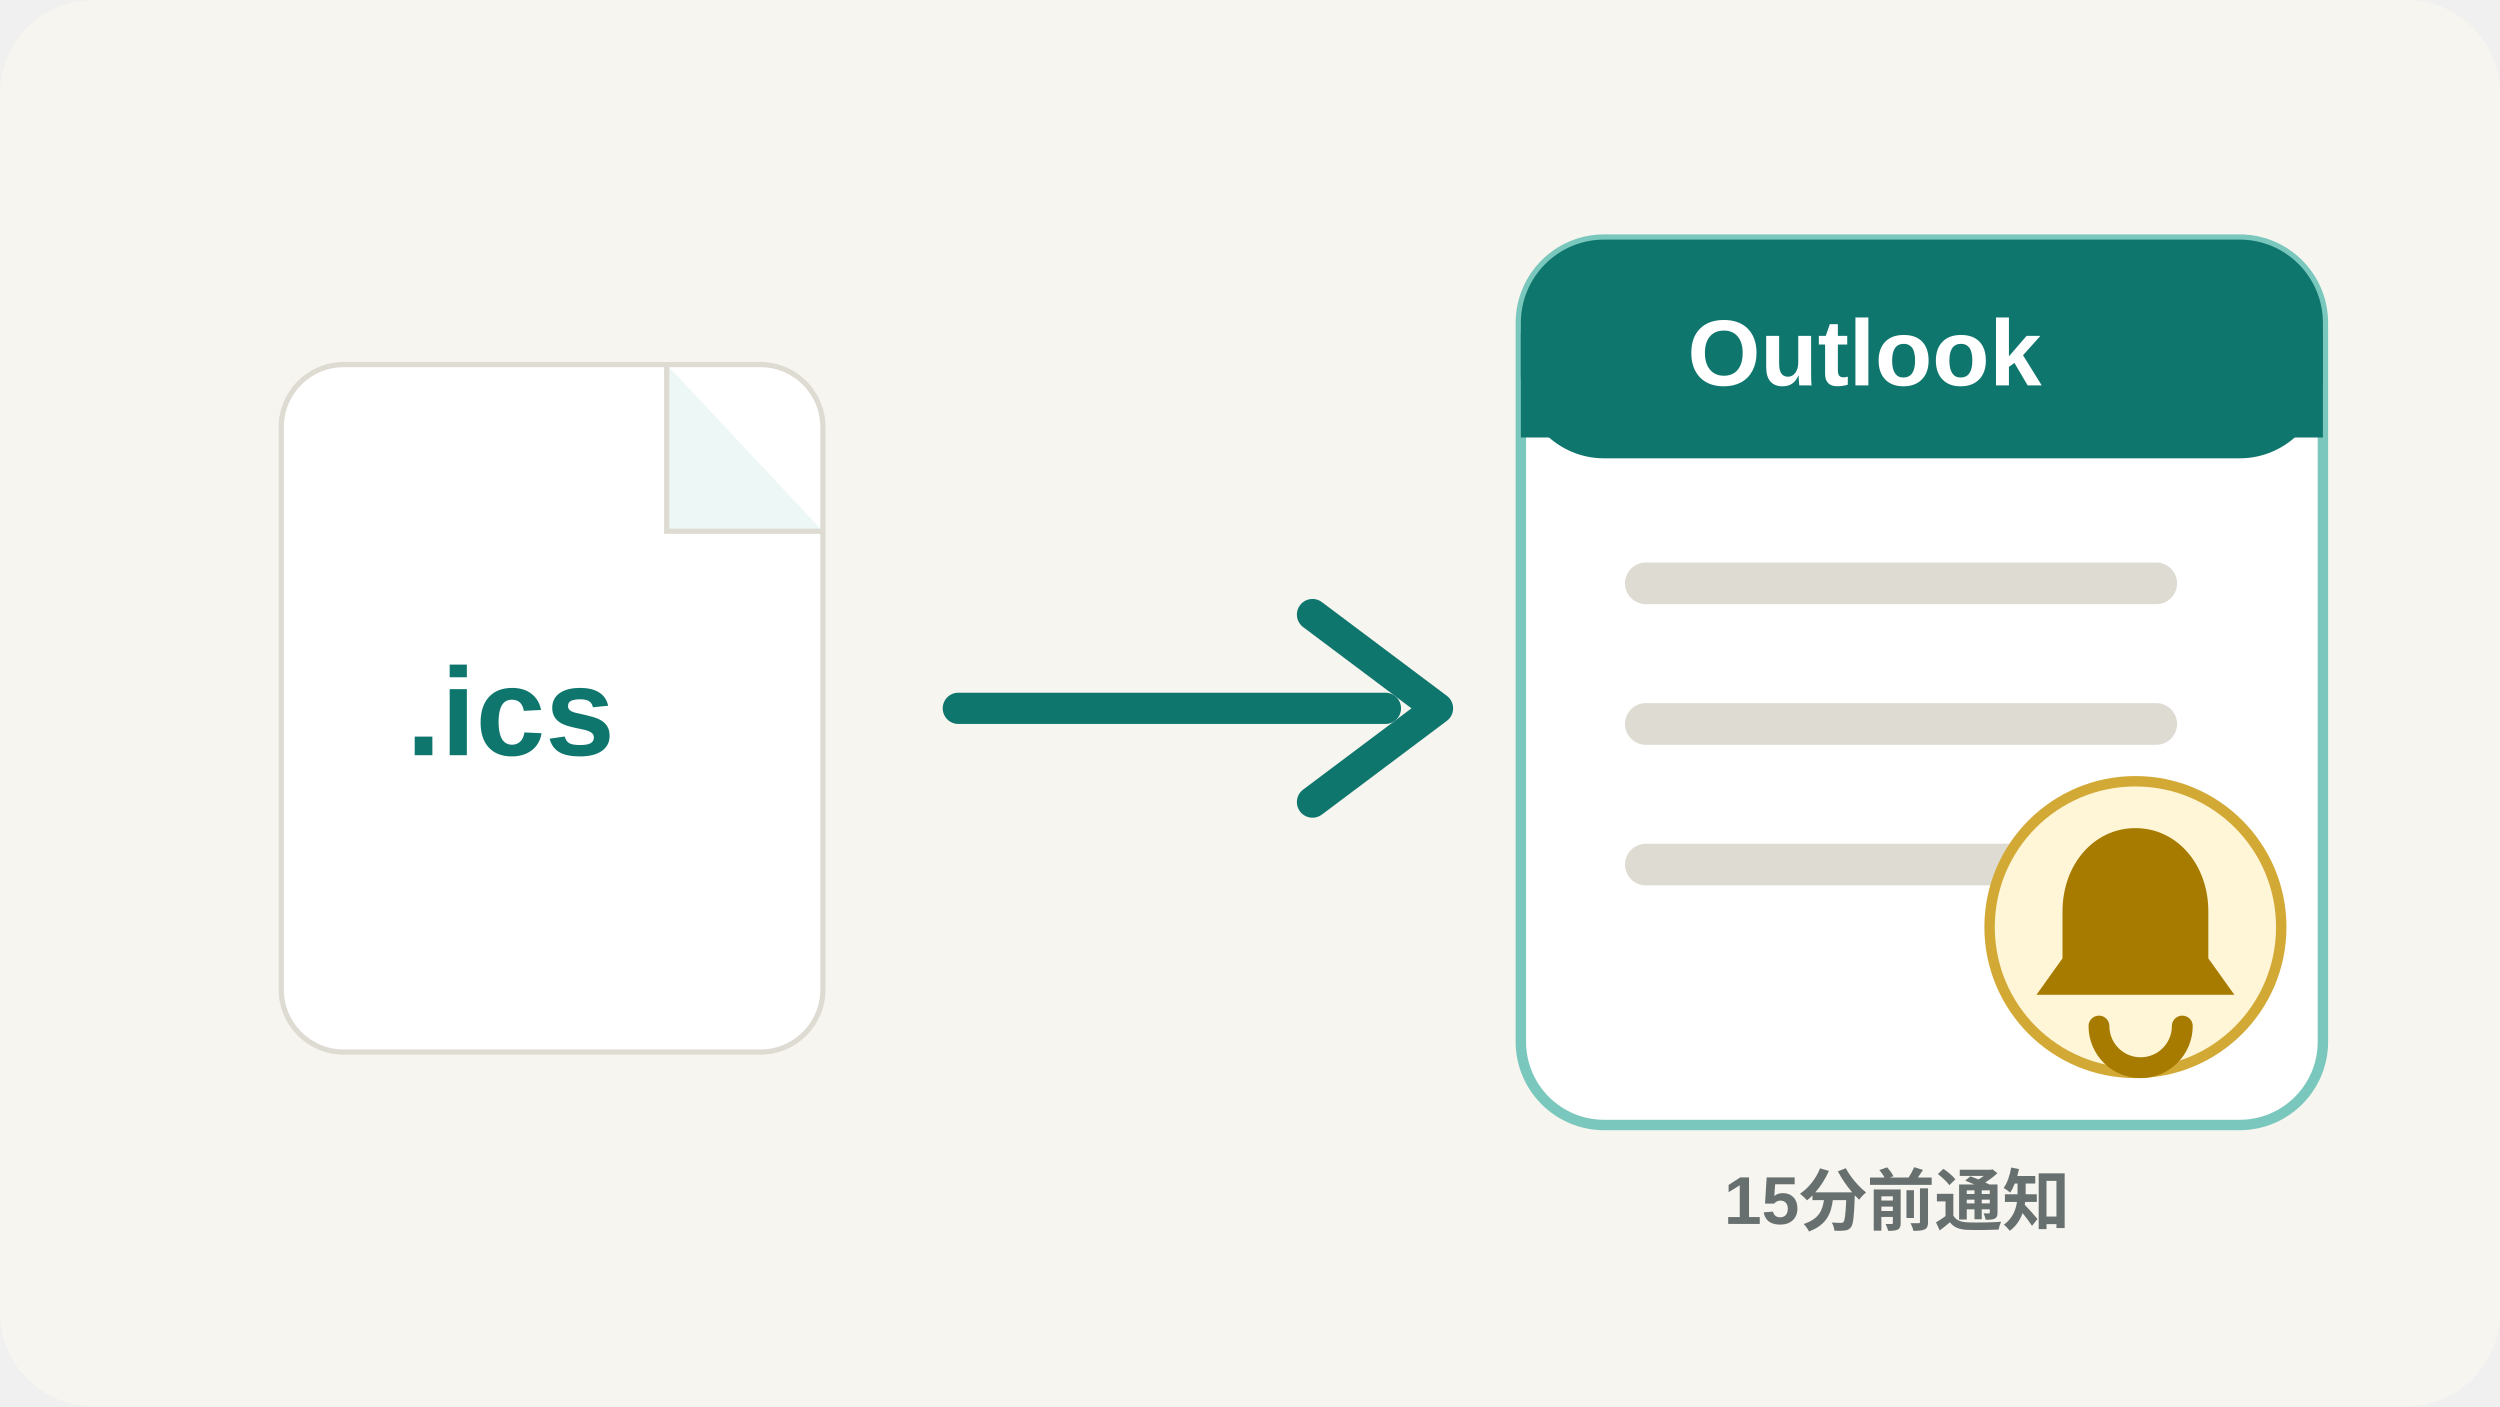
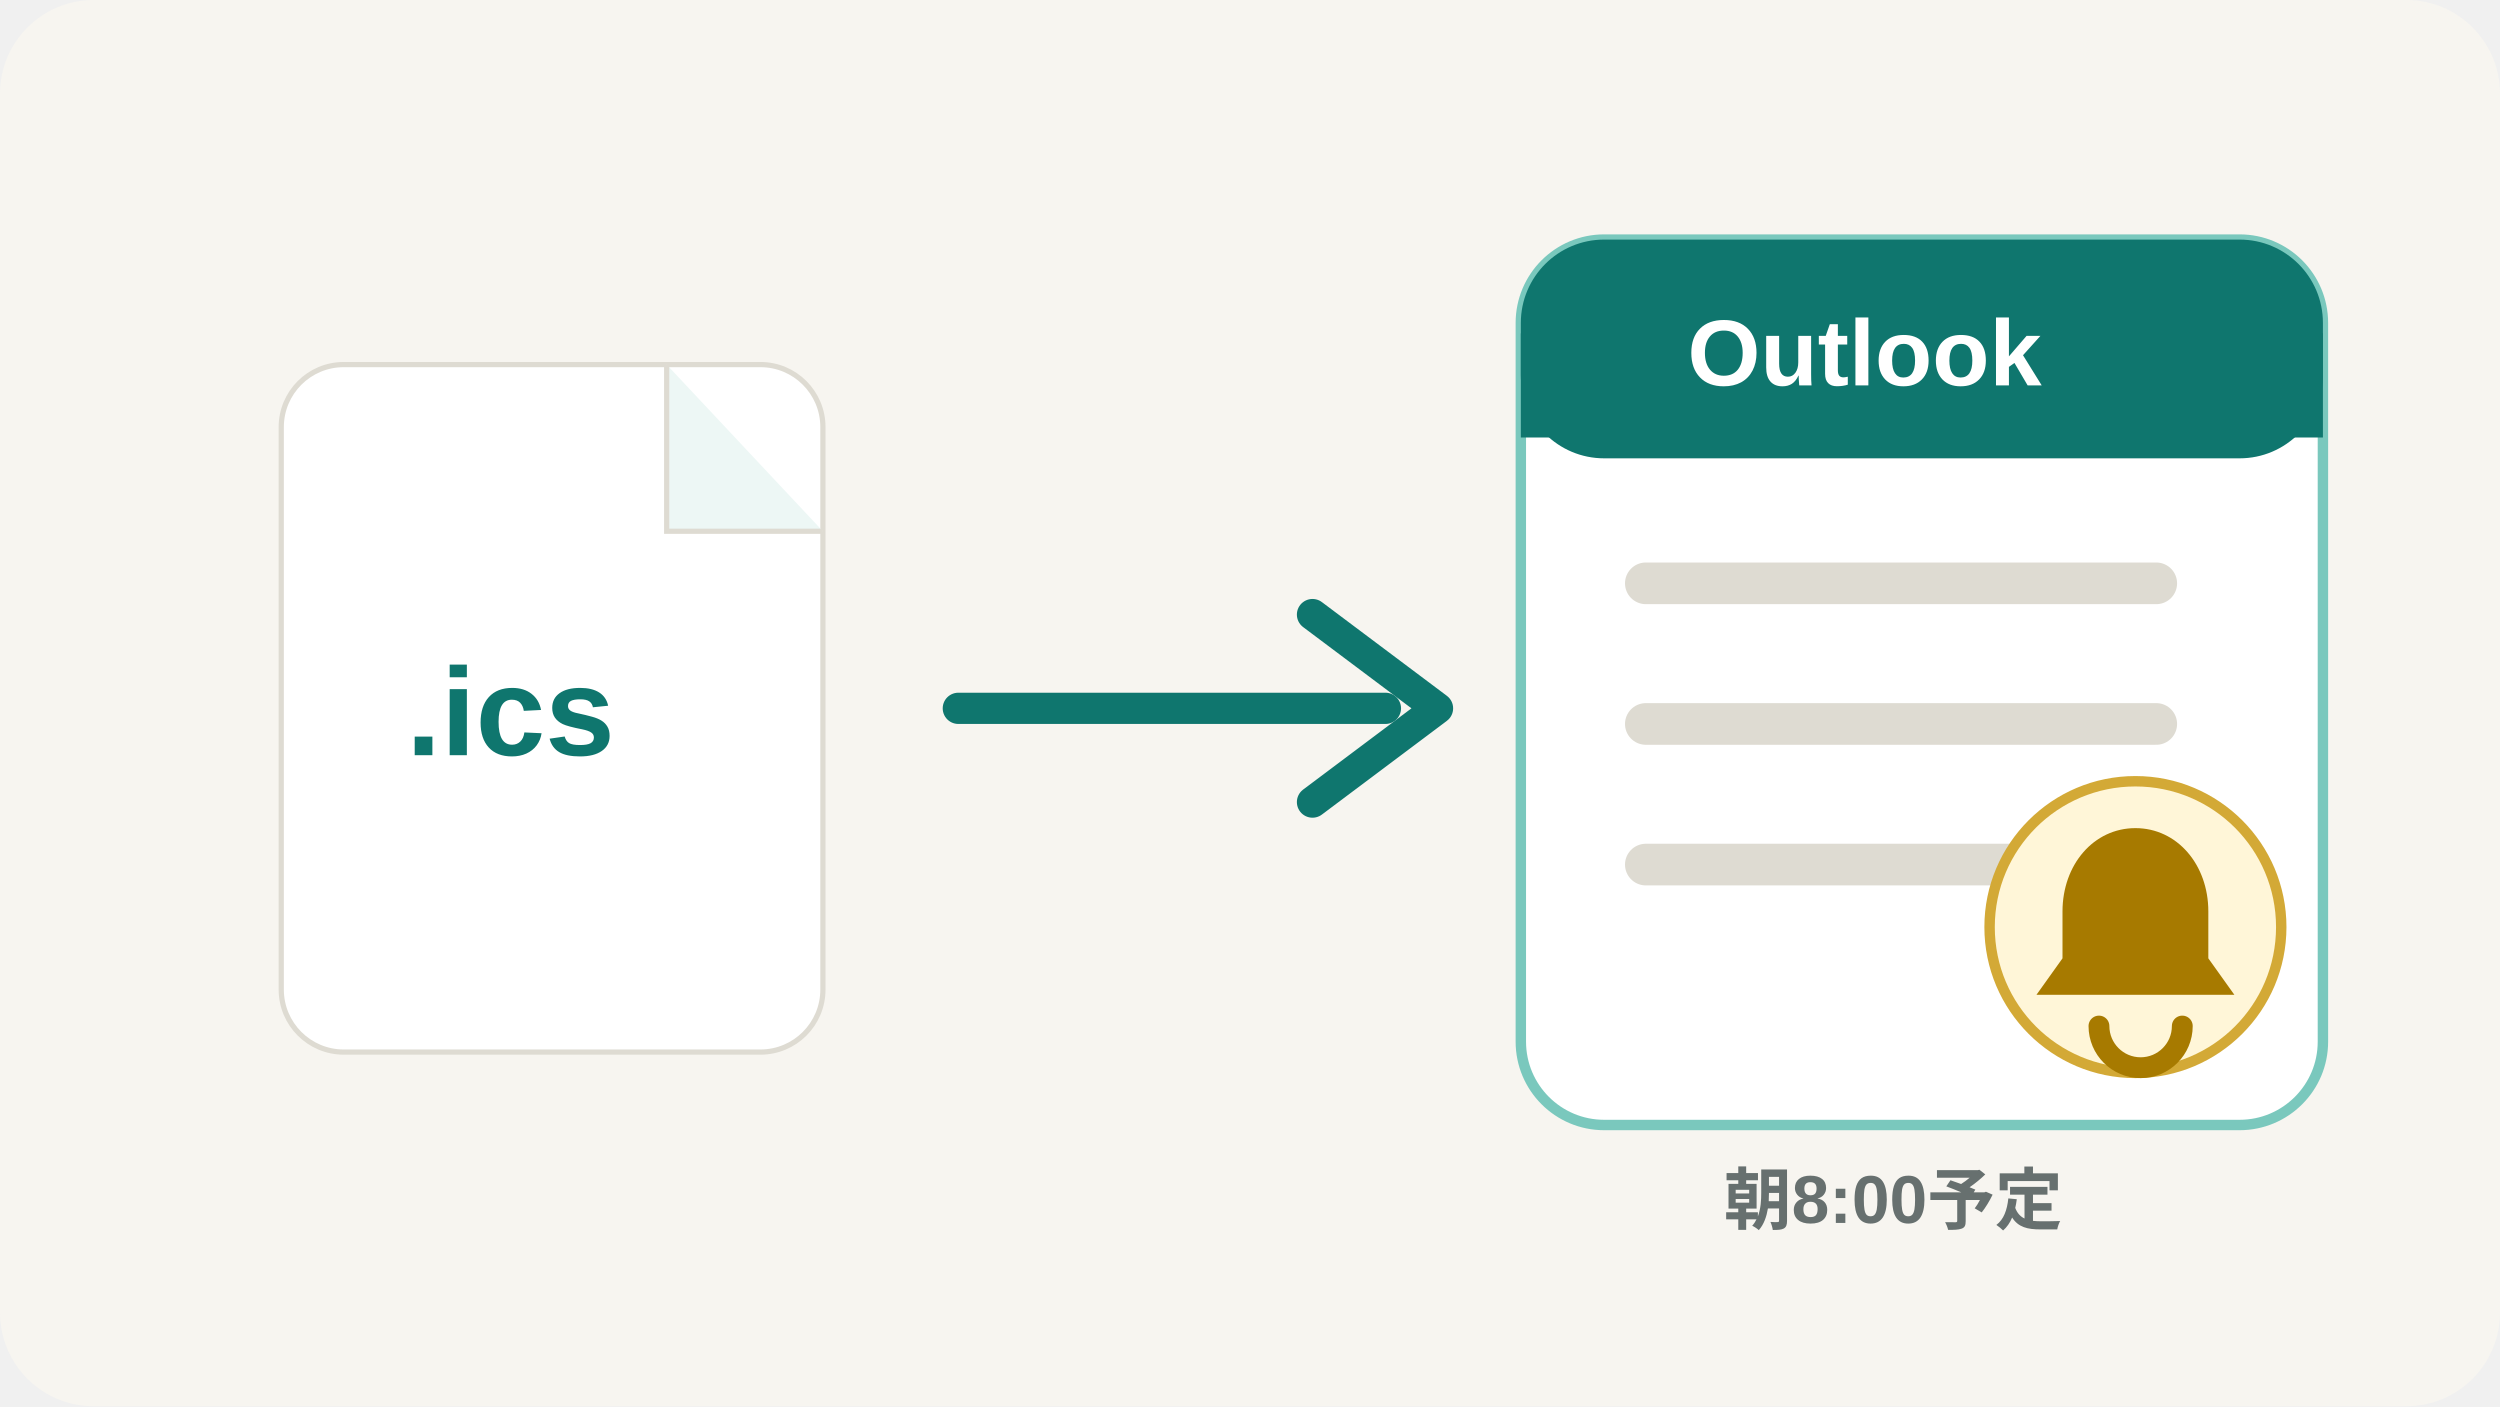
<svg xmlns="http://www.w3.org/2000/svg" viewBox="0 0 480 270" role="img" aria-labelledby="title desc">
  <rect width="480" height="270" rx="18" fill="#f7f5f0" />
  <rect x="54" y="70" width="104" height="132" rx="12" fill="#ffffff" stroke="#dedbd2" />
  <path d="M128 70v32h30" fill="#edf7f5" stroke="#dedbd2" />
  <text x="78" y="145" fill="#0f766e" font-family="Segoe UI, Yu Gothic UI, Meiryo, Arial, sans-serif" font-size="24" font-weight="800">.ics</text>
  <path d="M184 136h82" stroke="#0f766e" stroke-width="6" stroke-linecap="round" />
  <path d="M252 118l24 18-24 18" fill="none" stroke="#0f766e" stroke-width="6" stroke-linecap="round" stroke-linejoin="round" />
  <rect x="292" y="46" width="154" height="170" rx="16" fill="#ffffff" stroke="#7ac8bd" stroke-width="2" />
  <rect x="292" y="46" width="154" height="42" rx="16" fill="#0f766e" />
  <path d="M292 74h154" stroke="#0f766e" stroke-width="20" />
  <text x="324" y="74" fill="#ffffff" font-family="Segoe UI, Yu Gothic UI, Meiryo, Arial, sans-serif" font-size="18" font-weight="800">Outlook</text>
  <path d="M316 112h98M316 139h98M316 166h70" stroke="#dedbd2" stroke-width="8" stroke-linecap="round" />
  <circle cx="410" cy="178" r="28" fill="#fff6d8" stroke="#d3a936" stroke-width="2" />
  <path d="M410 159c-8 0-14 7-14 16v9l-5 7h38l-5-7v-9c0-9-6-16-14-16Z" fill="#a77a00" />
  <path d="M403 197a8 8 0 0 0 16 0" fill="none" stroke="#a77a00" stroke-width="4" stroke-linecap="round" />
-   <text x="331" y="235" fill="#67706f" font-family="Segoe UI, Yu Gothic UI, Meiryo, Arial, sans-serif" font-size="13" font-weight="700">15分前通知</text>
+   <text x="331" y="235" fill="#67706f" font-family="Segoe UI, Yu Gothic UI, Meiryo, Arial, sans-serif" font-size="13" font-weight="700">朝8:00予定</text>
</svg>
